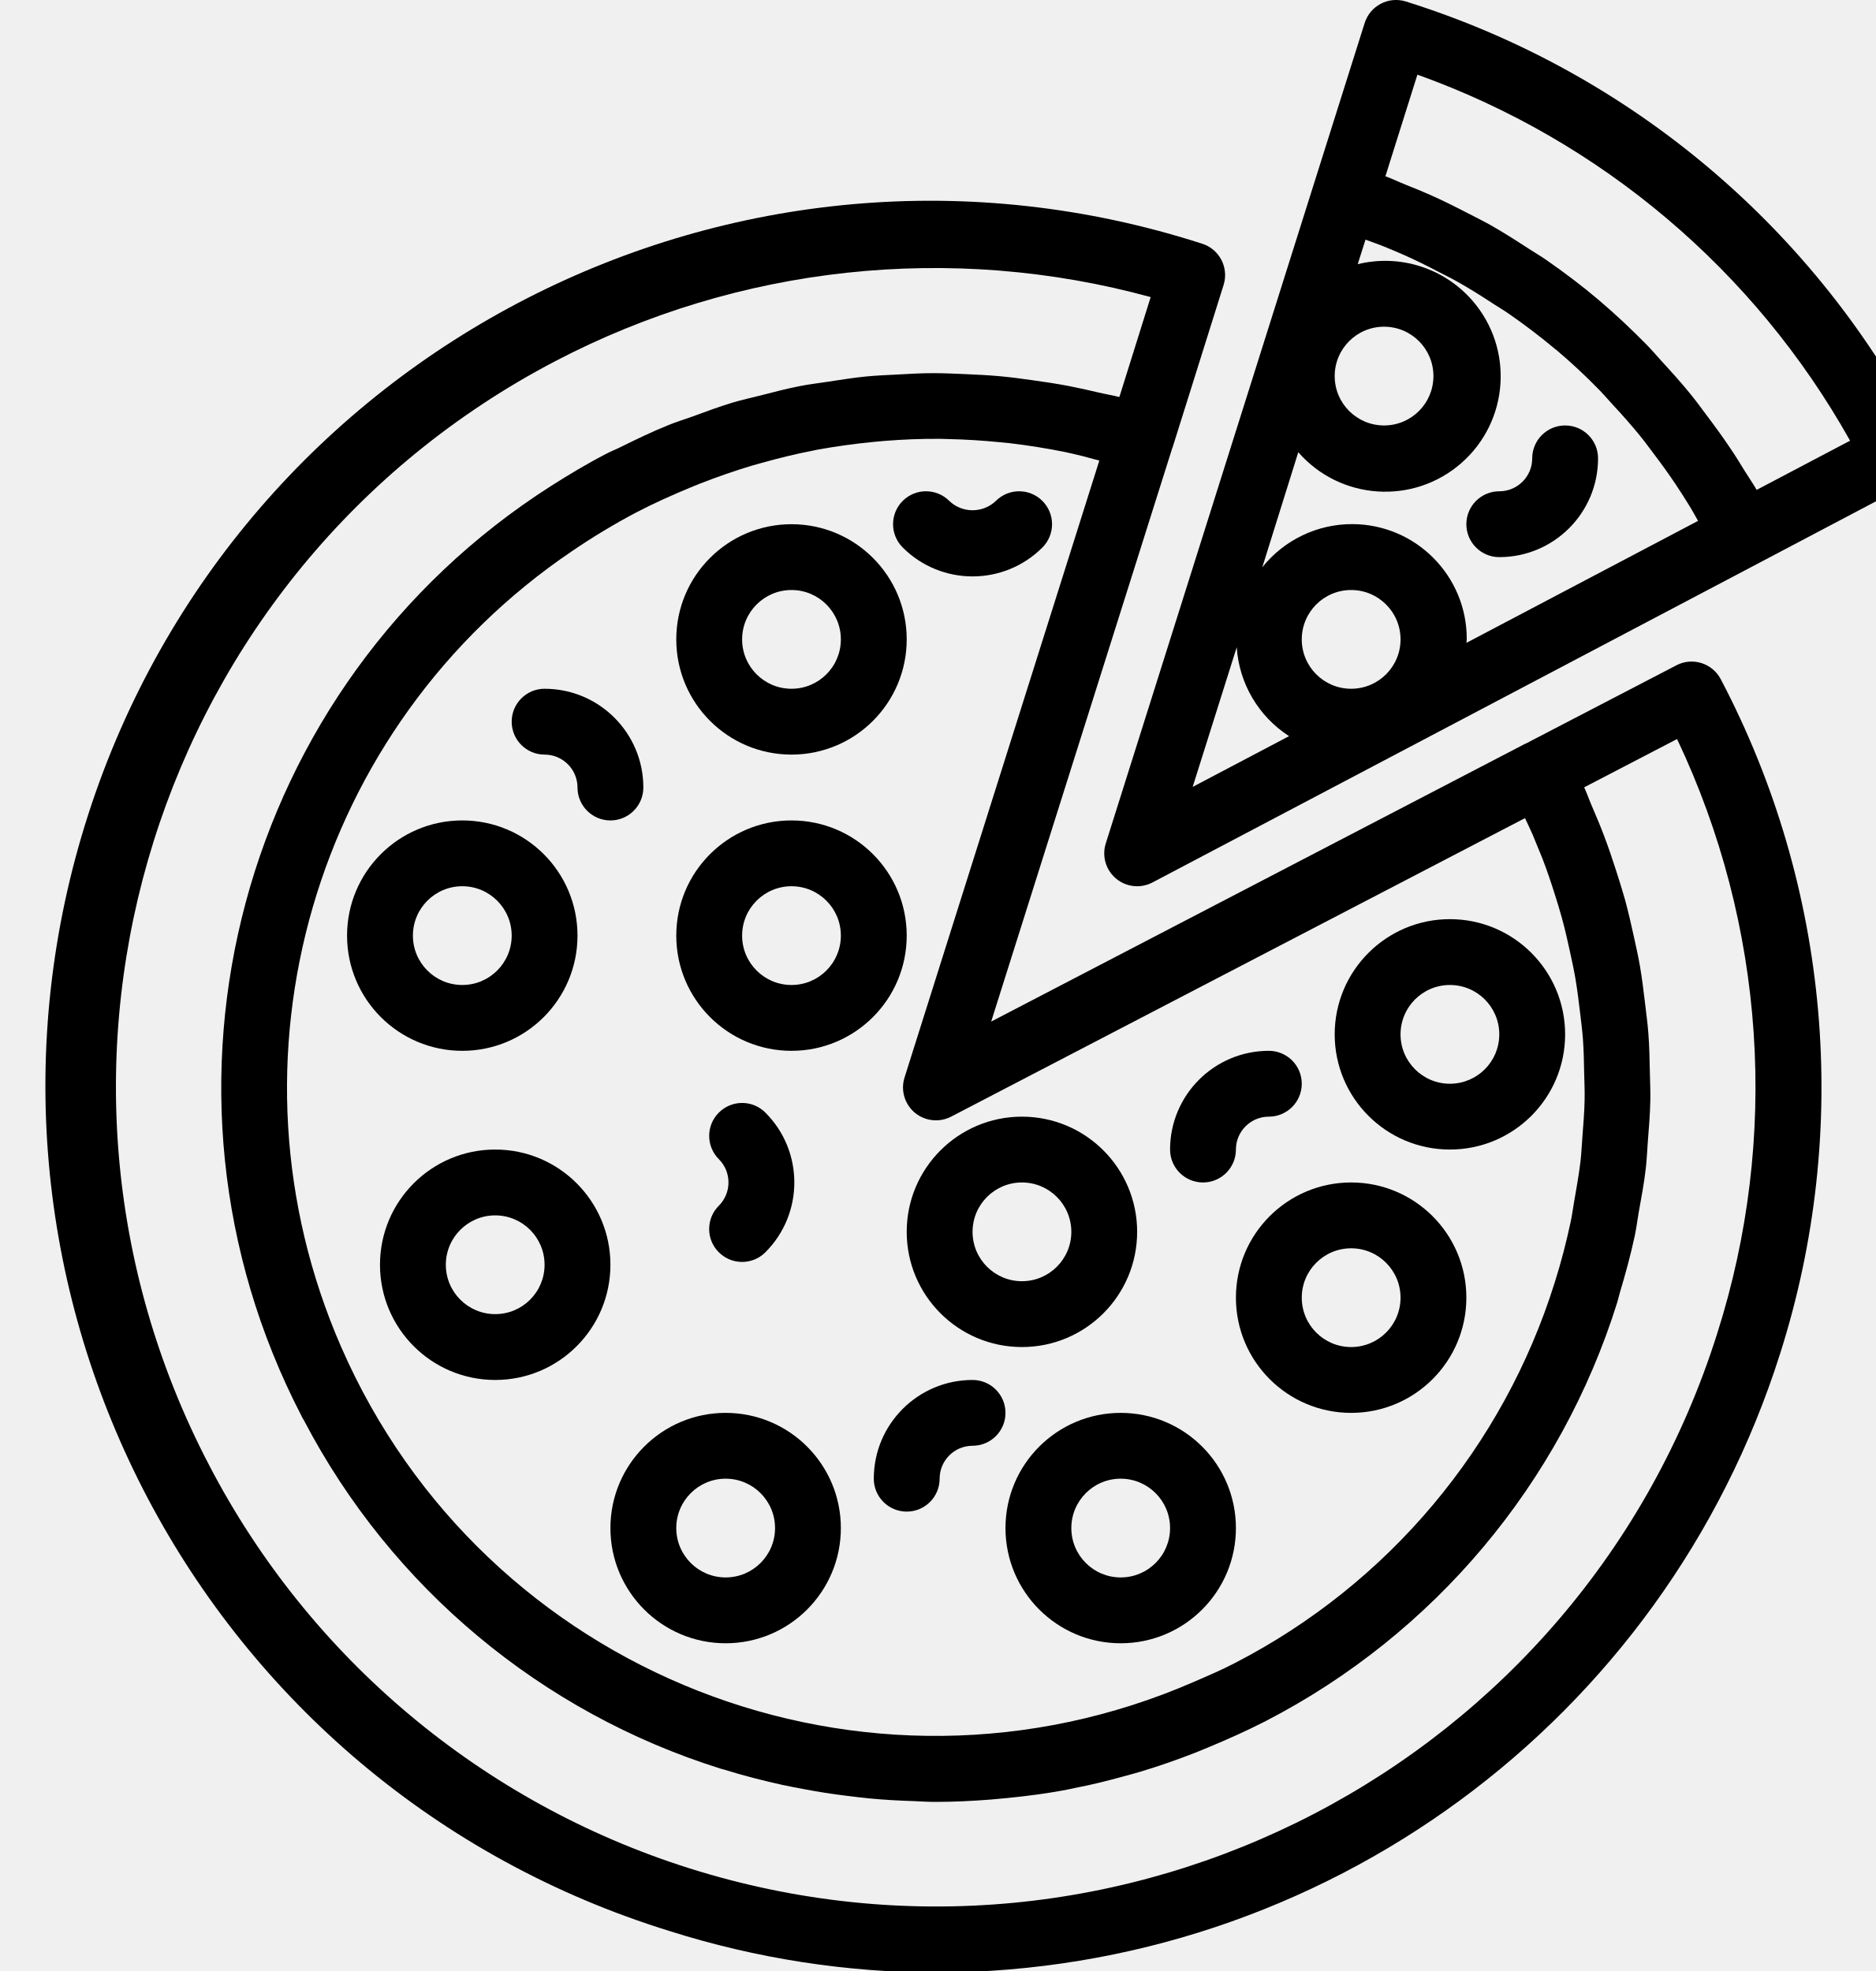
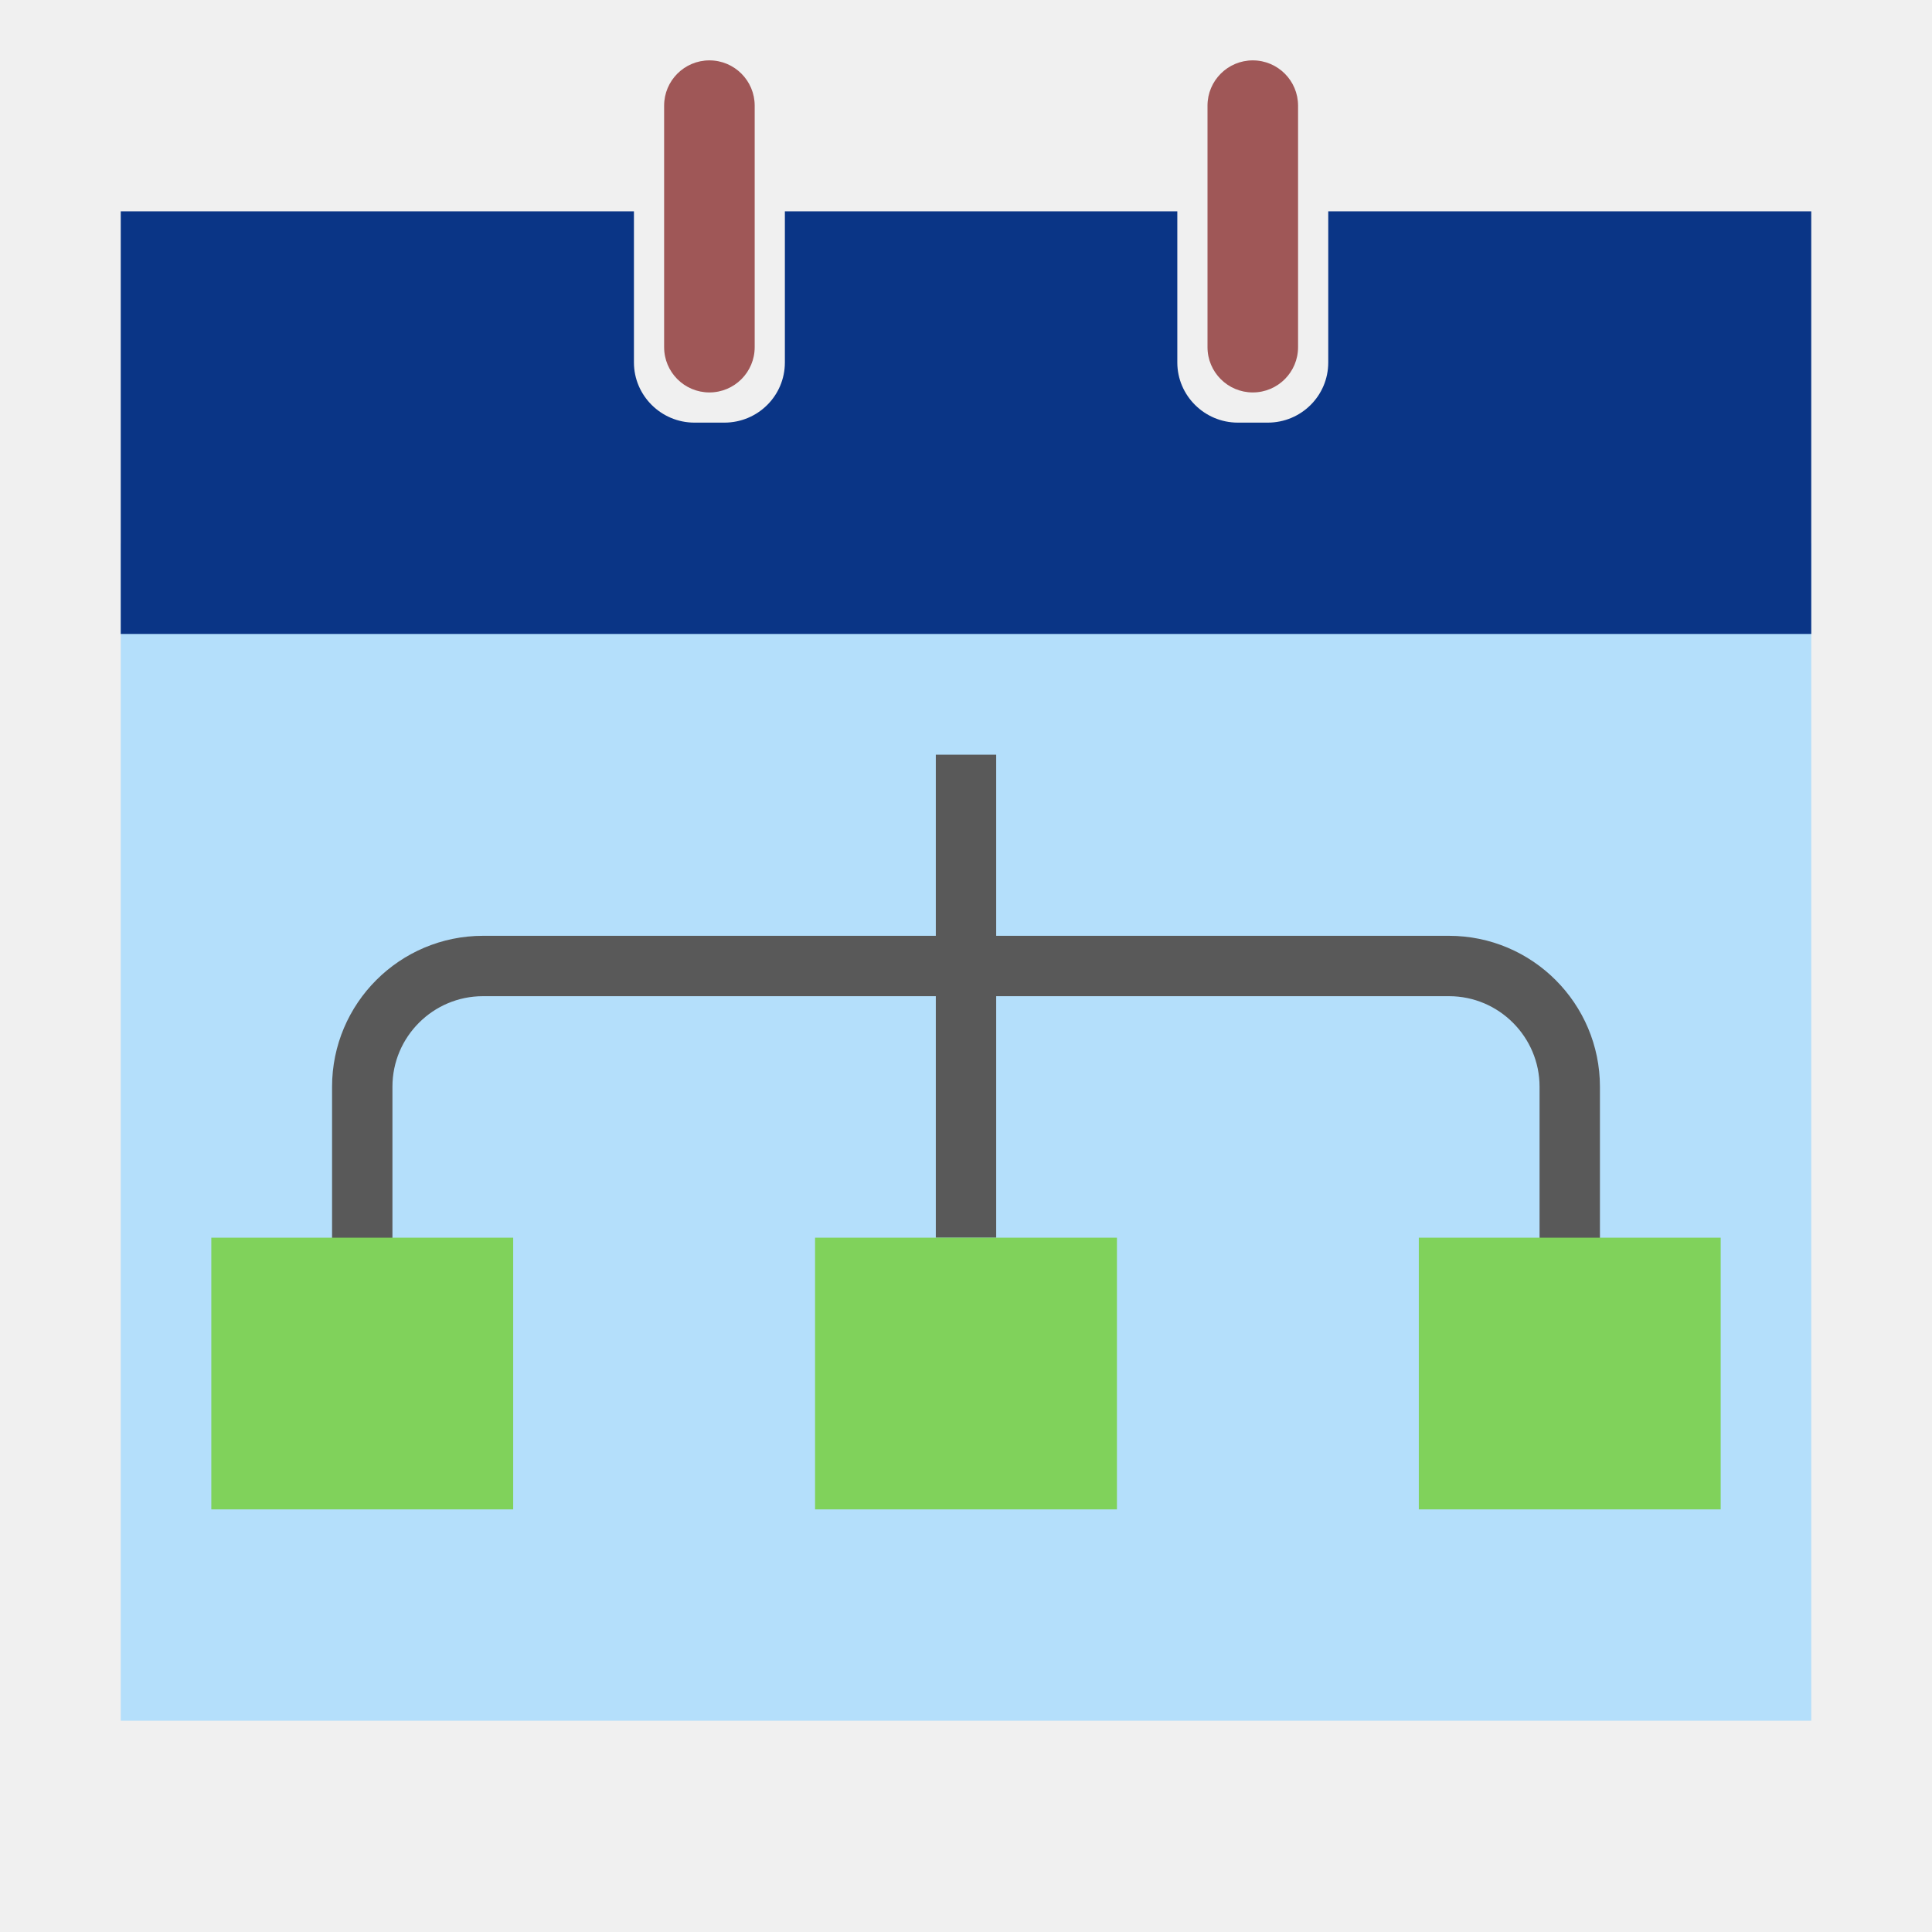
- <svg xmlns="http://www.w3.org/2000/svg">
-   <g clip-path="url(#clip0)">
-     <path d="M55.82 22.04C55.547 21.516 54.903 21.313 54.38 21.585L54.379      21.586L49.489 24.128H49.481L32.152 33.145L38.026 14.54C38.026 14.532      38.034 14.527 38.036 14.518L39.692 9.243C39.867 8.681 39.554 8.082      38.992 7.906C23.904 3.042 7.73 11.329 2.865 26.417C-1.999 41.505      6.289 57.68 21.376 62.544C21.492 62.581 21.607 62.618 21.723 62.654C24.531      63.543 27.459 63.998 30.404 64C42.913 63.965 53.965 55.849 57.742      43.924C60.054 36.666 59.362 28.784 55.82 22.04ZM29.341 34.962C29.164      35.525 29.477 36.124 30.04 36.301C30.309 36.385 30.601 36.36 30.852      36.23L49.468 26.544C49.55 26.722 49.638 26.898 49.715 27.078C49.822      27.336 49.928 27.596 50.035 27.858C50.173 28.218 50.297 28.581 50.413      28.947C50.502 29.224 50.588 29.503 50.665 29.783C50.763 30.14 50.846      30.502 50.924 30.863C50.987 31.154 51.051 31.443 51.101 31.735C51.163      32.097 51.208 32.46 51.251 32.824C51.286 33.118 51.324 33.41 51.347      33.705C51.374 34.078 51.381 34.453 51.388 34.825C51.395 35.113 51.408      35.399 51.402 35.686C51.395 36.082 51.361 36.478 51.331 36.875C51.309      37.139 51.3 37.409 51.27 37.669C51.216 38.122 51.134 38.572 51.056      39.023C51.019 39.23 50.995 39.439 50.949 39.645C50.808 40.304 50.639      40.96 50.432 41.612C48.765 46.942 45.035 51.385 40.074 53.949C39.636      54.178 39.187 54.369 38.738 54.564C28.096 59.205 15.706 54.34 11.065      43.698C7.015 34.412 10.164 23.559 18.555 17.882C19.229 17.422 19.929      17 20.651 16.62C21.217 16.325 21.795 16.066 22.377 15.825C22.478      15.783 22.58 15.74 22.682 15.7C23.252 15.477 23.824 15.278 24.399      15.105C24.498 15.075 24.598 15.05 24.697 15.022C25.261 14.863 25.828      14.725 26.401 14.614C26.446 14.606 26.49 14.594 26.536 14.586C27.134      14.479 27.738 14.396 28.343 14.337L28.696 14.305C29.294 14.258 29.894      14.232 30.495 14.238C30.588 14.238 30.68 14.244 30.772 14.246C31.311      14.257 31.851 14.291 32.391 14.344C32.514 14.356 32.637 14.366 32.761      14.38C33.357 14.451 33.952 14.546 34.547 14.666C34.672 14.691 34.797 14.723 34.921      14.751C35.168 14.807 35.414 14.88 35.66 14.944L29.341 34.962ZM55.699 43.278C51.28      57.273 36.352 65.035 22.358 60.616C15.642 58.495 10.043 53.796 6.79 47.549C-0.006     34.557 5.017 18.516 18.008 11.72C23.953 8.611 30.855 7.867 37.326 9.639L36.31      12.882C36.09 12.824 35.867 12.79 35.647 12.738C35.326 12.661 34.998 12.589 34.673      12.525C34.274 12.449 33.877 12.388 33.478 12.334C33.141 12.287 32.806 12.241 32.469      12.21C32.073 12.172 31.679 12.154 31.284 12.137C30.946 12.123 30.608 12.107 30.271      12.107C29.872 12.107 29.476 12.131 29.079 12.153C28.746 12.171 28.415 12.183 28.084      12.216C27.678 12.255 27.274 12.323 26.872 12.383C26.551 12.431 26.231 12.47 25.917      12.532C25.498 12.615 25.084 12.725 24.669 12.831C24.373 12.907 24.075 12.97 23.781      13.057C23.338 13.19 22.901 13.353 22.463 13.514C22.205 13.607 21.943 13.685 21.688      13.79C21.154 14.004 20.636 14.256 20.117 14.512C19.967 14.587 19.811 14.644 19.661      14.726C19.041 15.046 18.446 15.404 17.864 15.774C7.774 22.221 4.266 35.299 9.775      45.93C9.783 45.947 9.79 45.965 9.798 45.98C9.82 46.021 9.846 46.057 9.867      46.098C12.698 51.506 17.562 55.567 23.388 57.388C23.42 57.398 23.452 57.404 23.483      57.413C24.115 57.61 24.752 57.773 25.392 57.914C25.622 57.965 25.854 58.005 26.086      58.05C26.54 58.135 26.994 58.21 27.451 58.263C27.705 58.295 27.958 58.326 28.212      58.351C28.687 58.396 29.162 58.422 29.637 58.437C29.851 58.445 30.065 58.461 30.27      58.462C30.308 58.462 30.347 58.462 30.385 58.462C30.968 58.462 31.55 58.432 32.13      58.387C32.306 58.373 32.481 58.357 32.656 58.339C33.284 58.277 33.91 58.196 34.531      58.082C34.637 58.063 34.744 58.036 34.851 58.014C35.415 57.908 35.974 57.767 36.531      57.612C36.677 57.571 36.823 57.534 36.968 57.49C37.584 57.306 38.191 57.094 38.794      56.858C38.928 56.805 39.06 56.751 39.194 56.694C39.824 56.432 40.449 56.152 41.061      55.839C46.522 53.015 50.626 48.124 52.46 42.257C52.492 42.156 52.511 42.054 52.541      41.953C52.727 41.335 52.896 40.716 53.03 40.091C53.082 39.846 53.111 39.599 53.154      39.352C53.242 38.867 53.332 38.383 53.388 37.897C53.42 37.619 53.429 37.341 53.451      37.063C53.487 36.607 53.525 36.152 53.534 35.697C53.54 35.402 53.524 35.108 53.519      34.814C53.51 34.377 53.503 33.94 53.468 33.504C53.445 33.198 53.402 32.894 53.367      32.588C53.317 32.168 53.267 31.751 53.195 31.334C53.14 31.014 53.068 30.704 53      30.389C52.912 29.991 52.822 29.594 52.715 29.199C52.625 28.878 52.521 28.552      52.418 28.229C52.297 27.855 52.172 27.482 52.032 27.114C51.905 26.779 51.765      26.447 51.622 26.116C51.54 25.927 51.476 25.733 51.388 25.545L54.401      23.978C57.265 30.014 57.73 36.913 55.699 43.278Z" />
-     <path d="M62.41 14.252C58.947 7.451 52.889 2.331 45.606 0.049C45.043 -0.128 44.444      0.185 44.267 0.747L42.589 6.066L35.869 27.366C35.739 27.779 35.871 28.229 36.203      28.506C36.535 28.784 37.002 28.833 37.385 28.631L57.045 18.273L61.957 15.683C62.474      15.411 62.676 14.773 62.41 14.252ZM44.897 10.6C45.781 10.6 46.498 11.317 46.498      12.202C46.498 13.087 45.781 13.804 44.897 13.804C44.012 13.804 43.295 13.087 43.295      12.202C43.295 11.317 44.012 10.6 44.897 10.6ZM38.688 25.531L40.117 21C40.195      22.176 40.824 23.245 41.815 23.884L38.688 25.531ZM43.829 22.347C42.944 22.347 42.227      21.63 42.227 20.745C42.227 19.86 42.944 19.143 43.829 19.143C44.713 19.143 45.431      19.86 45.431 20.745C45.431 21.63 44.713 22.347 43.829 22.347ZM47.567 20.858C47.567      20.819 47.579 20.782 47.579 20.743C47.588 18.688 45.93 17.014 43.874 17.005C42.735 16.999      41.656 17.516 40.946 18.407L42.114 14.672C43.474 16.23 45.84 16.39 47.398 15.029C48.956      13.669 49.116 11.303 47.755 9.745C46.834 8.691 45.402 8.238 44.042 8.571L44.294      7.776C44.476 7.843 44.661 7.905 44.84 7.977C45.086 8.077 45.33 8.177 45.571      8.285C45.938 8.449 46.297 8.628 46.652 8.813C46.874 8.928 47.1 9.04 47.318      9.164C47.696 9.377 48.065 9.61 48.425 9.847C48.602 9.963 48.785 10.069 48.959      10.191C49.472 10.547 49.971 10.927 50.454 11.331L50.495 11.362C50.986 11.777 51.456 12.216      51.905 12.68C52.049 12.828 52.183 12.988 52.324 13.14C52.622 13.46 52.915 13.79 53.194      14.133C53.35 14.325 53.496 14.526 53.646 14.724C53.89 15.045 54.129 15.376 54.355 15.714C54.5      15.928 54.64 16.155 54.782 16.38C54.889 16.549 54.982 16.727 55.082 16.9L47.567 20.858ZM56.983      15.894C56.865 15.688 56.729 15.496 56.605 15.295C56.45 15.041 56.294 14.788 56.13 14.547C55.883      14.177 55.621 13.819 55.354 13.465C55.187 13.242 55.023 13.015 54.847 12.799C54.543 12.423 54.22      12.066 53.895 11.712C53.736 11.54 53.586 11.359 53.422 11.192C52.927 10.688 52.414 10.204 51.876      9.748L51.86 9.733C51.317 9.274 50.749 8.844 50.163 8.437C49.972 8.304 49.77 8.188 49.576      8.061C49.172 7.797 48.766 7.539 48.345 7.3C48.103 7.165 47.855 7.043 47.608 6.915C47.214      6.711 46.818 6.513 46.411 6.331C46.143 6.212 45.871 6.102 45.598 5.993C45.377 5.905 45.165      5.801 44.94 5.719L45.978 2.422C51.936 4.558 56.921 8.776 60.013 14.298L56.983 15.894Z" />
-     <path d="M25.675 17.008C23.61 17.008 21.937 18.681 21.937 20.745C21.937 22.809 23.61 24.483 25.675      24.483C27.739 24.483 29.412 22.809 29.412 20.745C29.412 18.681 27.739 17.008 25.675 17.008ZM25.675      22.347C24.79 22.347 24.073 21.63 24.073 20.745C24.073 19.861 24.79 19.143 25.675 19.143C26.559      19.143 27.276 19.861 27.276 20.745C27.276 21.63 26.559 22.347 25.675 22.347Z" />
-     <path d="M14.996 26.619C12.931 26.619 11.258 28.292 11.258 30.356C11.258 32.42 12.931 34.094 14.996      34.094C17.06 34.094 18.733 32.42 18.733 30.356C18.733 28.292 17.06 26.619 14.996 26.619ZM14.996      31.958C14.111 31.958 13.394 31.241 13.394 30.356C13.394 29.471 14.111 28.754 14.996 28.754C15.88      28.754 16.598 29.471 16.598 30.356C16.598 31.241 15.88 31.958 14.996 31.958Z" />
-     <path d="M25.675 26.619C23.61 26.619 21.937 28.292 21.937 30.356C21.937 32.42 23.61 34.094      25.675 34.094C27.739 34.094 29.412 32.42 29.412 30.356C29.412 28.292 27.739 26.619 25.675      26.619ZM25.675 31.958C24.79 31.958 24.073 31.241 24.073 30.356C24.073 29.471 24.79 28.754      25.675 28.754C26.559 28.754 27.276 29.471 27.276 30.356C27.276 31.241 26.559 31.958 25.675 31.958Z" />
-     <path d="M36.353 45.841C34.289 45.841 32.616 47.514 32.616 49.578C32.616 51.642 34.289 53.316      36.353 53.316C38.418 53.316 40.091 51.642 40.091 49.578C40.091 47.514 38.418 45.841 36.353      45.841ZM36.353 51.18C35.469 51.18 34.752 50.463 34.752 49.578C34.752 48.694 35.469 47.976      36.353 47.976C37.238 47.976 37.955 48.694 37.955 49.578C37.955 50.463 37.238 51.18 36.353 51.18Z" />
-     <path d="M43.829 38.365C41.764 38.365 40.091 40.039 40.091 42.103C40.091 44.167 41.764 45.841 43.829      45.841C45.893 45.841 47.566 44.167 47.566 42.103C47.566 40.039 45.893 38.365 43.829 38.365ZM43.829      43.705C42.944 43.705 42.227 42.988 42.227 42.103C42.227 41.218 42.944 40.501 43.829 40.501C44.713      40.501 45.431 41.218 45.431 42.103C45.431 42.988 44.713 43.705 43.829 43.705Z" />
-     <path d="M47.032 29.822C44.968 29.822 43.295 31.496 43.295 33.56C43.295 35.624 44.968 37.297 47.032      37.297C49.097 37.297 50.77 35.624 50.77 33.56C50.77 31.496 49.097 29.822 47.032 29.822ZM47.032      35.162C46.148 35.162 45.431 34.444 45.431 33.56C45.431 32.675 46.148 31.958 47.032 31.958C47.917      31.958 48.634 32.675 48.634 33.56C48.634 34.445 47.917 35.162 47.032 35.162Z" />
-     <path d="M16.064 37.297C13.999 37.297 12.326 38.971 12.326 41.035C12.326 43.099 13.999 44.773 16.064      44.773C18.128 44.773 19.801 43.099 19.801 41.035C19.801 38.971 18.128 37.297 16.064 37.297ZM16.064      42.637C15.179 42.637 14.462 41.92 14.462 41.035C14.462 40.151 15.179 39.433 16.064 39.433C16.948      39.433 17.665 40.151 17.665 41.035C17.665 41.92 16.948 42.637 16.064 42.637Z" />
-     <path d="M33.15 36.23C31.086 36.23 29.412 37.903 29.412 39.967C29.412 42.031 31.086 43.705 33.15      43.705C35.214 43.705 36.887 42.031 36.887 39.967C36.887 37.903 35.214 36.23 33.15 36.23ZM33.15      41.569C32.265 41.569 31.548 40.852 31.548 39.967C31.548 39.083 32.265 38.365 33.15 38.365C34.034      38.365 34.752 39.083 34.752 39.967C34.752 40.852 34.034 41.569 33.15 41.569Z" />
-     <path d="M23.539 45.841C21.475 45.841 19.801 47.514 19.801 49.578C19.801 51.642 21.475 53.316 23.539      53.316C25.603 53.316 27.276 51.642 27.276 49.578C27.276 47.514 25.603 45.841 23.539 45.841ZM23.539      51.18C22.654 51.18 21.937 50.463 21.937 49.578C21.937 48.694 22.654 47.976 23.539 47.976C24.423      47.976 25.141 48.694 25.141 49.578C25.141 50.463 24.423 51.18 23.539 51.18Z" />
-     <path d="M17.665 22.347C17.076 22.347 16.598 22.825 16.598 23.415C16.598 24.005 17.076 24.483 17.665      24.483C18.255 24.483 18.733 24.961 18.733 25.551C18.733 26.14 19.211 26.619 19.801 26.619C20.391      26.619 20.869 26.14 20.869 25.551C20.869 23.782 19.435 22.347 17.665 22.347Z" />
-     <path d="M31.548 44.773C29.779 44.773 28.344 46.207 28.344 47.976C28.344 48.566 28.822 49.044 29.412      49.044C30.002 49.044 30.48 48.566 30.48 47.976C30.48 47.387 30.958 46.908 31.548 46.908C32.138      46.908 32.616 46.43 32.616 45.841C32.616 45.251 32.138 44.773 31.548 44.773Z" />
-     <path d="M33.813 16.252C33.396 15.835 32.72 15.835 32.303 16.253C31.881 16.656 31.215 16.656 30.793      16.253C30.376 15.835 29.7 15.835 29.282 16.252C28.865 16.669 28.865 17.345 29.282 17.763C30.533      19.014 32.561 19.015 33.813 17.764C33.813 17.764 33.813 17.763 33.814 17.763C34.231 17.345 34.231      16.669 33.813 16.252Z" />
-     <path d="M41.159 34.094C39.39 34.094 37.955 35.528 37.955 37.297C37.955 37.887 38.433 38.365 39.023      38.365C39.613 38.365 40.091 37.887 40.091 37.297C40.091 36.708 40.569 36.23 41.159 36.23C41.749      36.23 42.227 35.751 42.227 35.162C42.227 34.572 41.749 34.094 41.159 34.094Z" />
-     <path d="M24.829 36.1C24.829 36.099 24.828 36.099 24.828 36.098C24.41 35.681 23.734 35.681 23.317      36.099C22.9 36.516 22.901 37.192 23.318 37.609C23.735 38.026 23.735 38.702 23.318 39.119C22.9      39.536 22.899 40.212 23.316 40.63C23.316 40.63 23.316 40.63 23.317 40.63C23.733 41.048 24.41      41.048 24.827 40.631C24.827 40.631 24.828 40.631 24.828 40.63C26.079 39.38 26.08 37.351 24.829      36.1Z" />
-     <path d="M50.77 13.804C50.18 13.804 49.702 14.282 49.702 14.872C49.702 15.462 49.224 15.94 48.634      15.94C48.044 15.94 47.566 16.418 47.566 17.008C47.566 17.597 48.044 18.076 48.634 18.076C50.404      18.076 51.838 16.641 51.838 14.872C51.838 14.282 51.36 13.804 50.77 13.804Z" />
+ <svg xmlns="http://www.w3.org/2000/svg" width="64px" height="64px" viewBox="0 0 64 64">
+   <g fill="none" fill-rule="evenodd">
+     <polygon fill="#B4DFFB" points="4 18 60 18 60 57 4 57" />
+     <path fill="#0A3586" d="M44,7 L60,7 L60,21 L4,21 L4,7 L21,7 L21,12.008 C21,13.1 21.898,14 23.005,14 L23.995,14 C25.106,14 26,13.108 26,12.008 L26,7 L39,7 L39,12.008 C39,13.1 39.898,14 41.005,14 L41.995,14 C43.106,14 44,13.108 44,12.008 L44,7 Z" />
+     <rect width="3" height="11" x="22" y="2" fill="#9F5757" rx="1.5" />
+     <rect width="3" height="11" x="40" y="2" fill="#9F5757" rx="1.5" />
+     <path stroke="#595959" stroke-linecap="square" stroke-width="2" d="M32,40 L32,26" />
+     <path stroke="#595959" stroke-linecap="round" stroke-width="2" d="M12,41 L12,36 L12,36 C12,33.791 13.796,32 16,32 L48,32 C50.209,32 52,33.8 52,36 L52,41" />
+     <rect width="10" height="9" x="7" y="41" fill="#80D25B" />
+     <rect width="10" height="9" x="47" y="41" fill="#80D25B" />
+     <rect width="10" height="9" x="27" y="41" fill="#80D25B" />
  </g>
-   <defs>
-     <clipPath id="clip0">
-       <rect width="64" height="64" fill="white" />
-     </clipPath>
-   </defs>
</svg>
